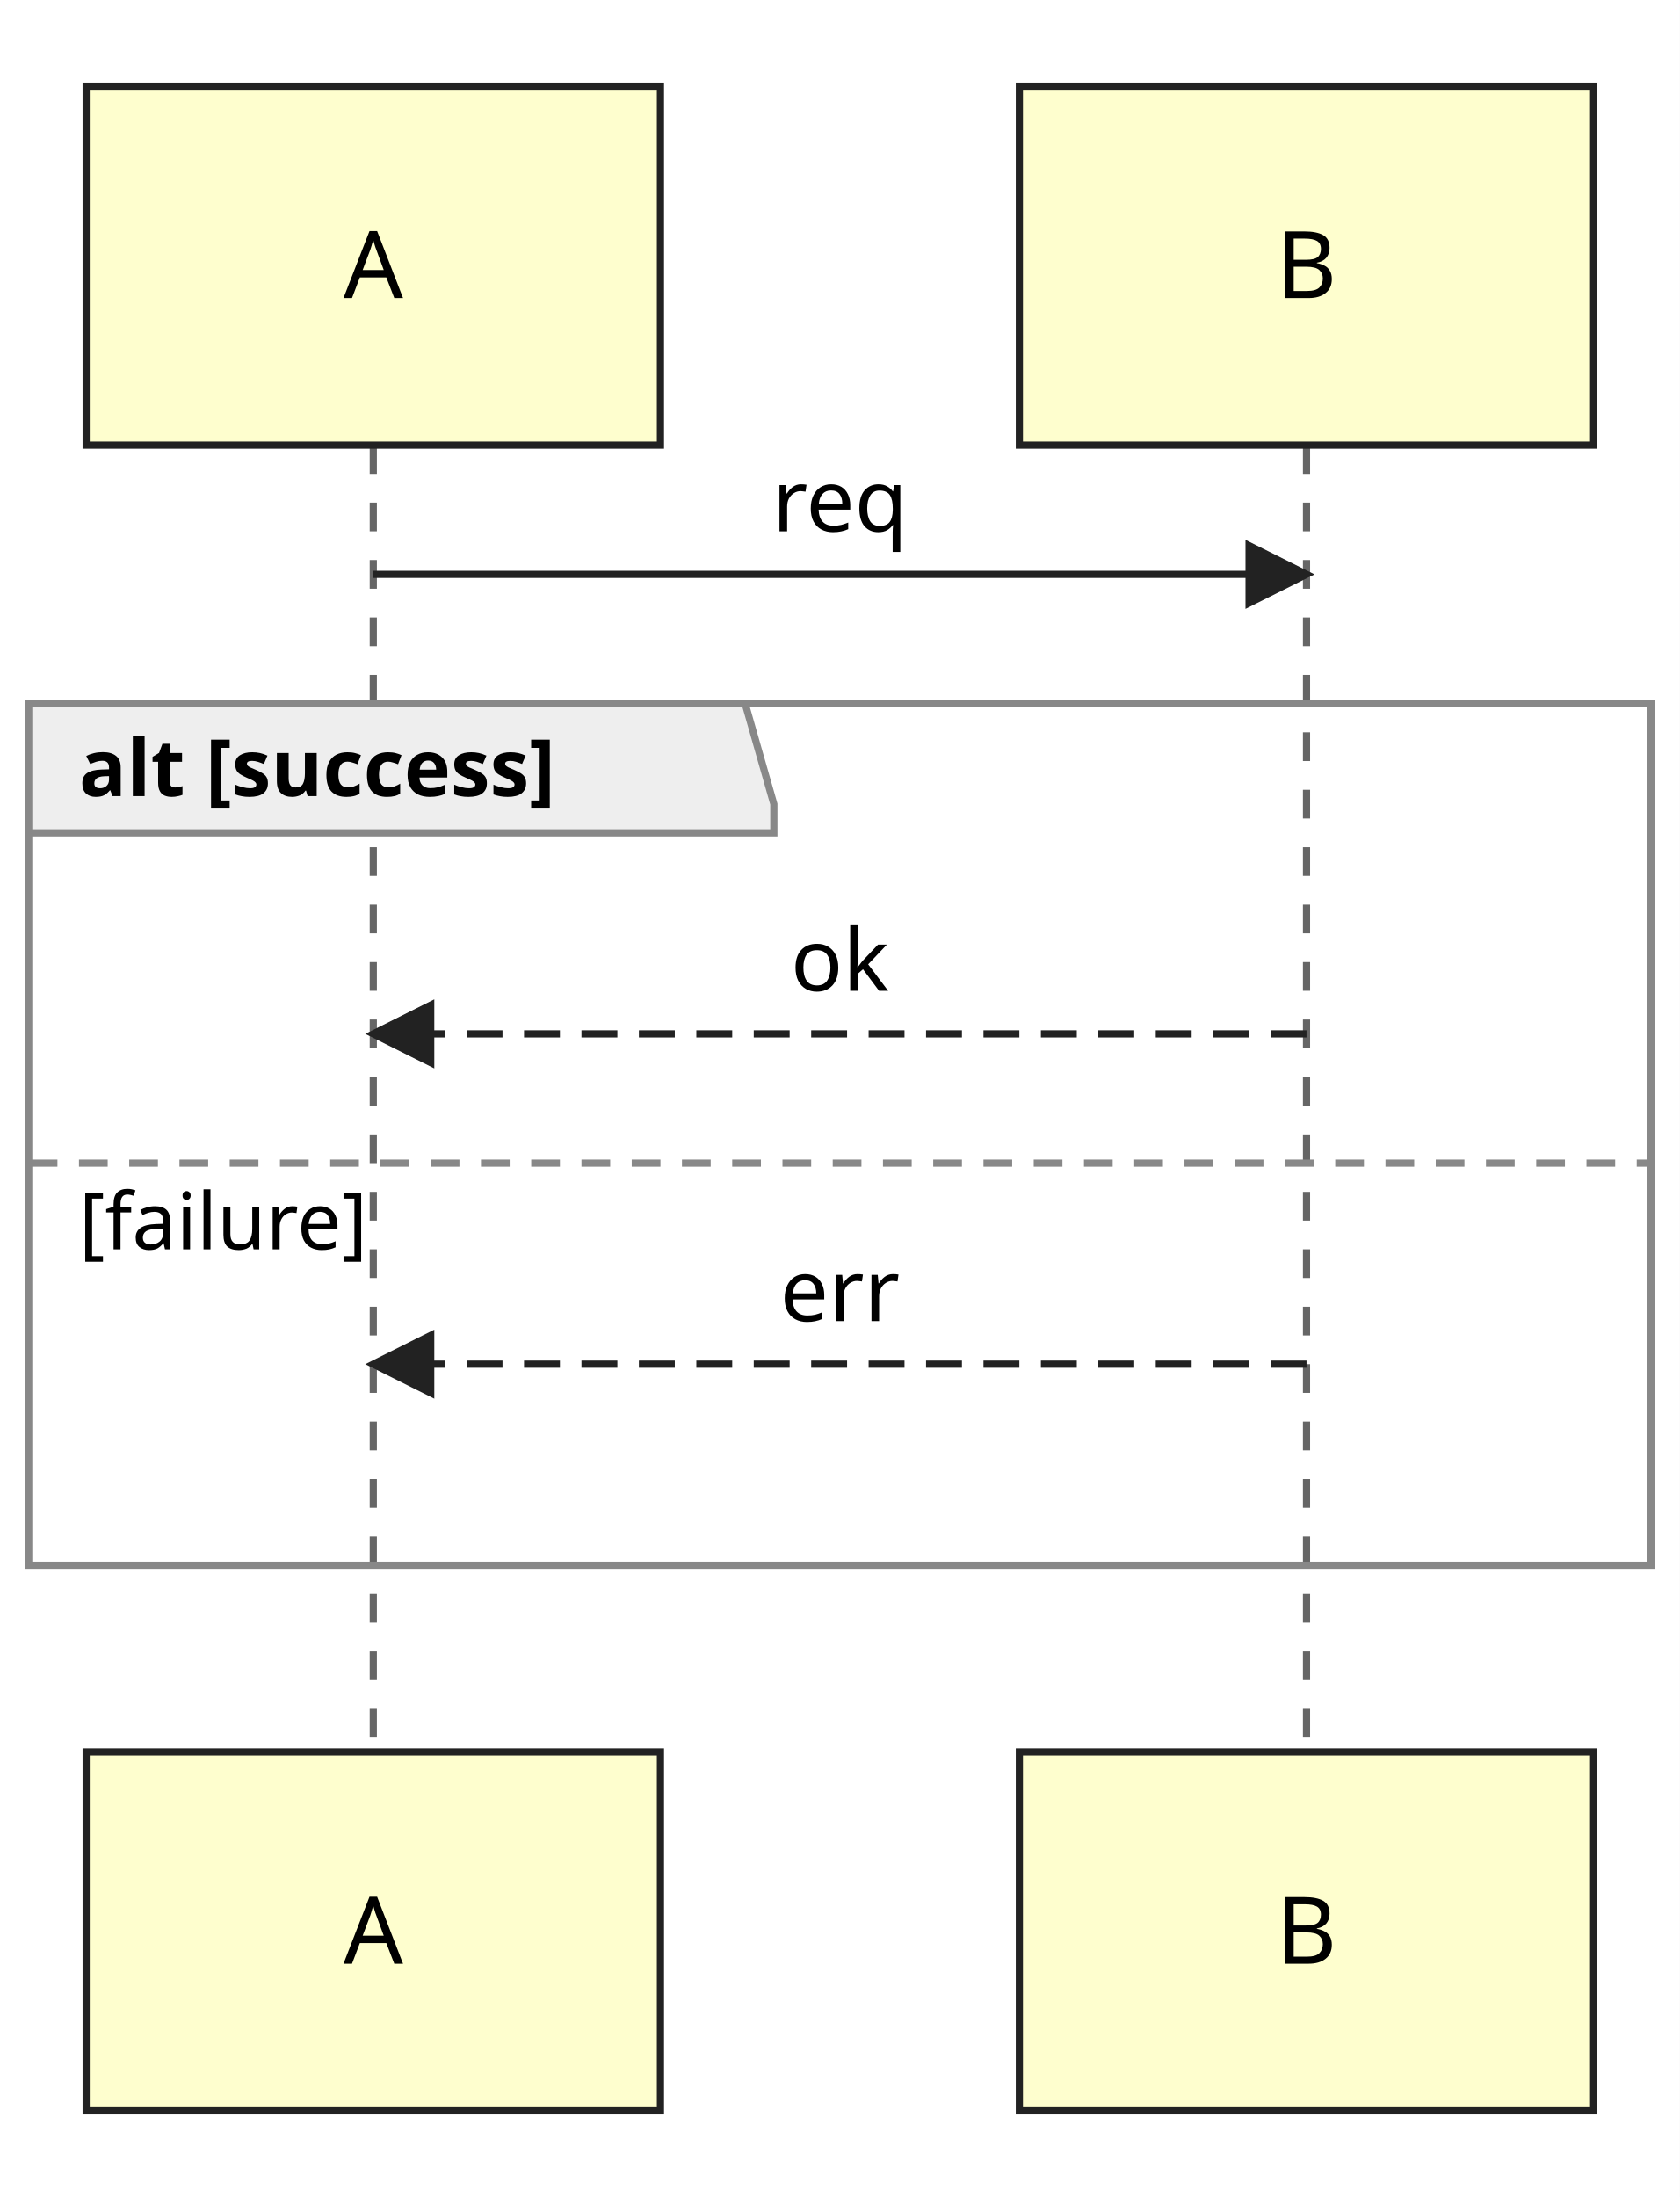
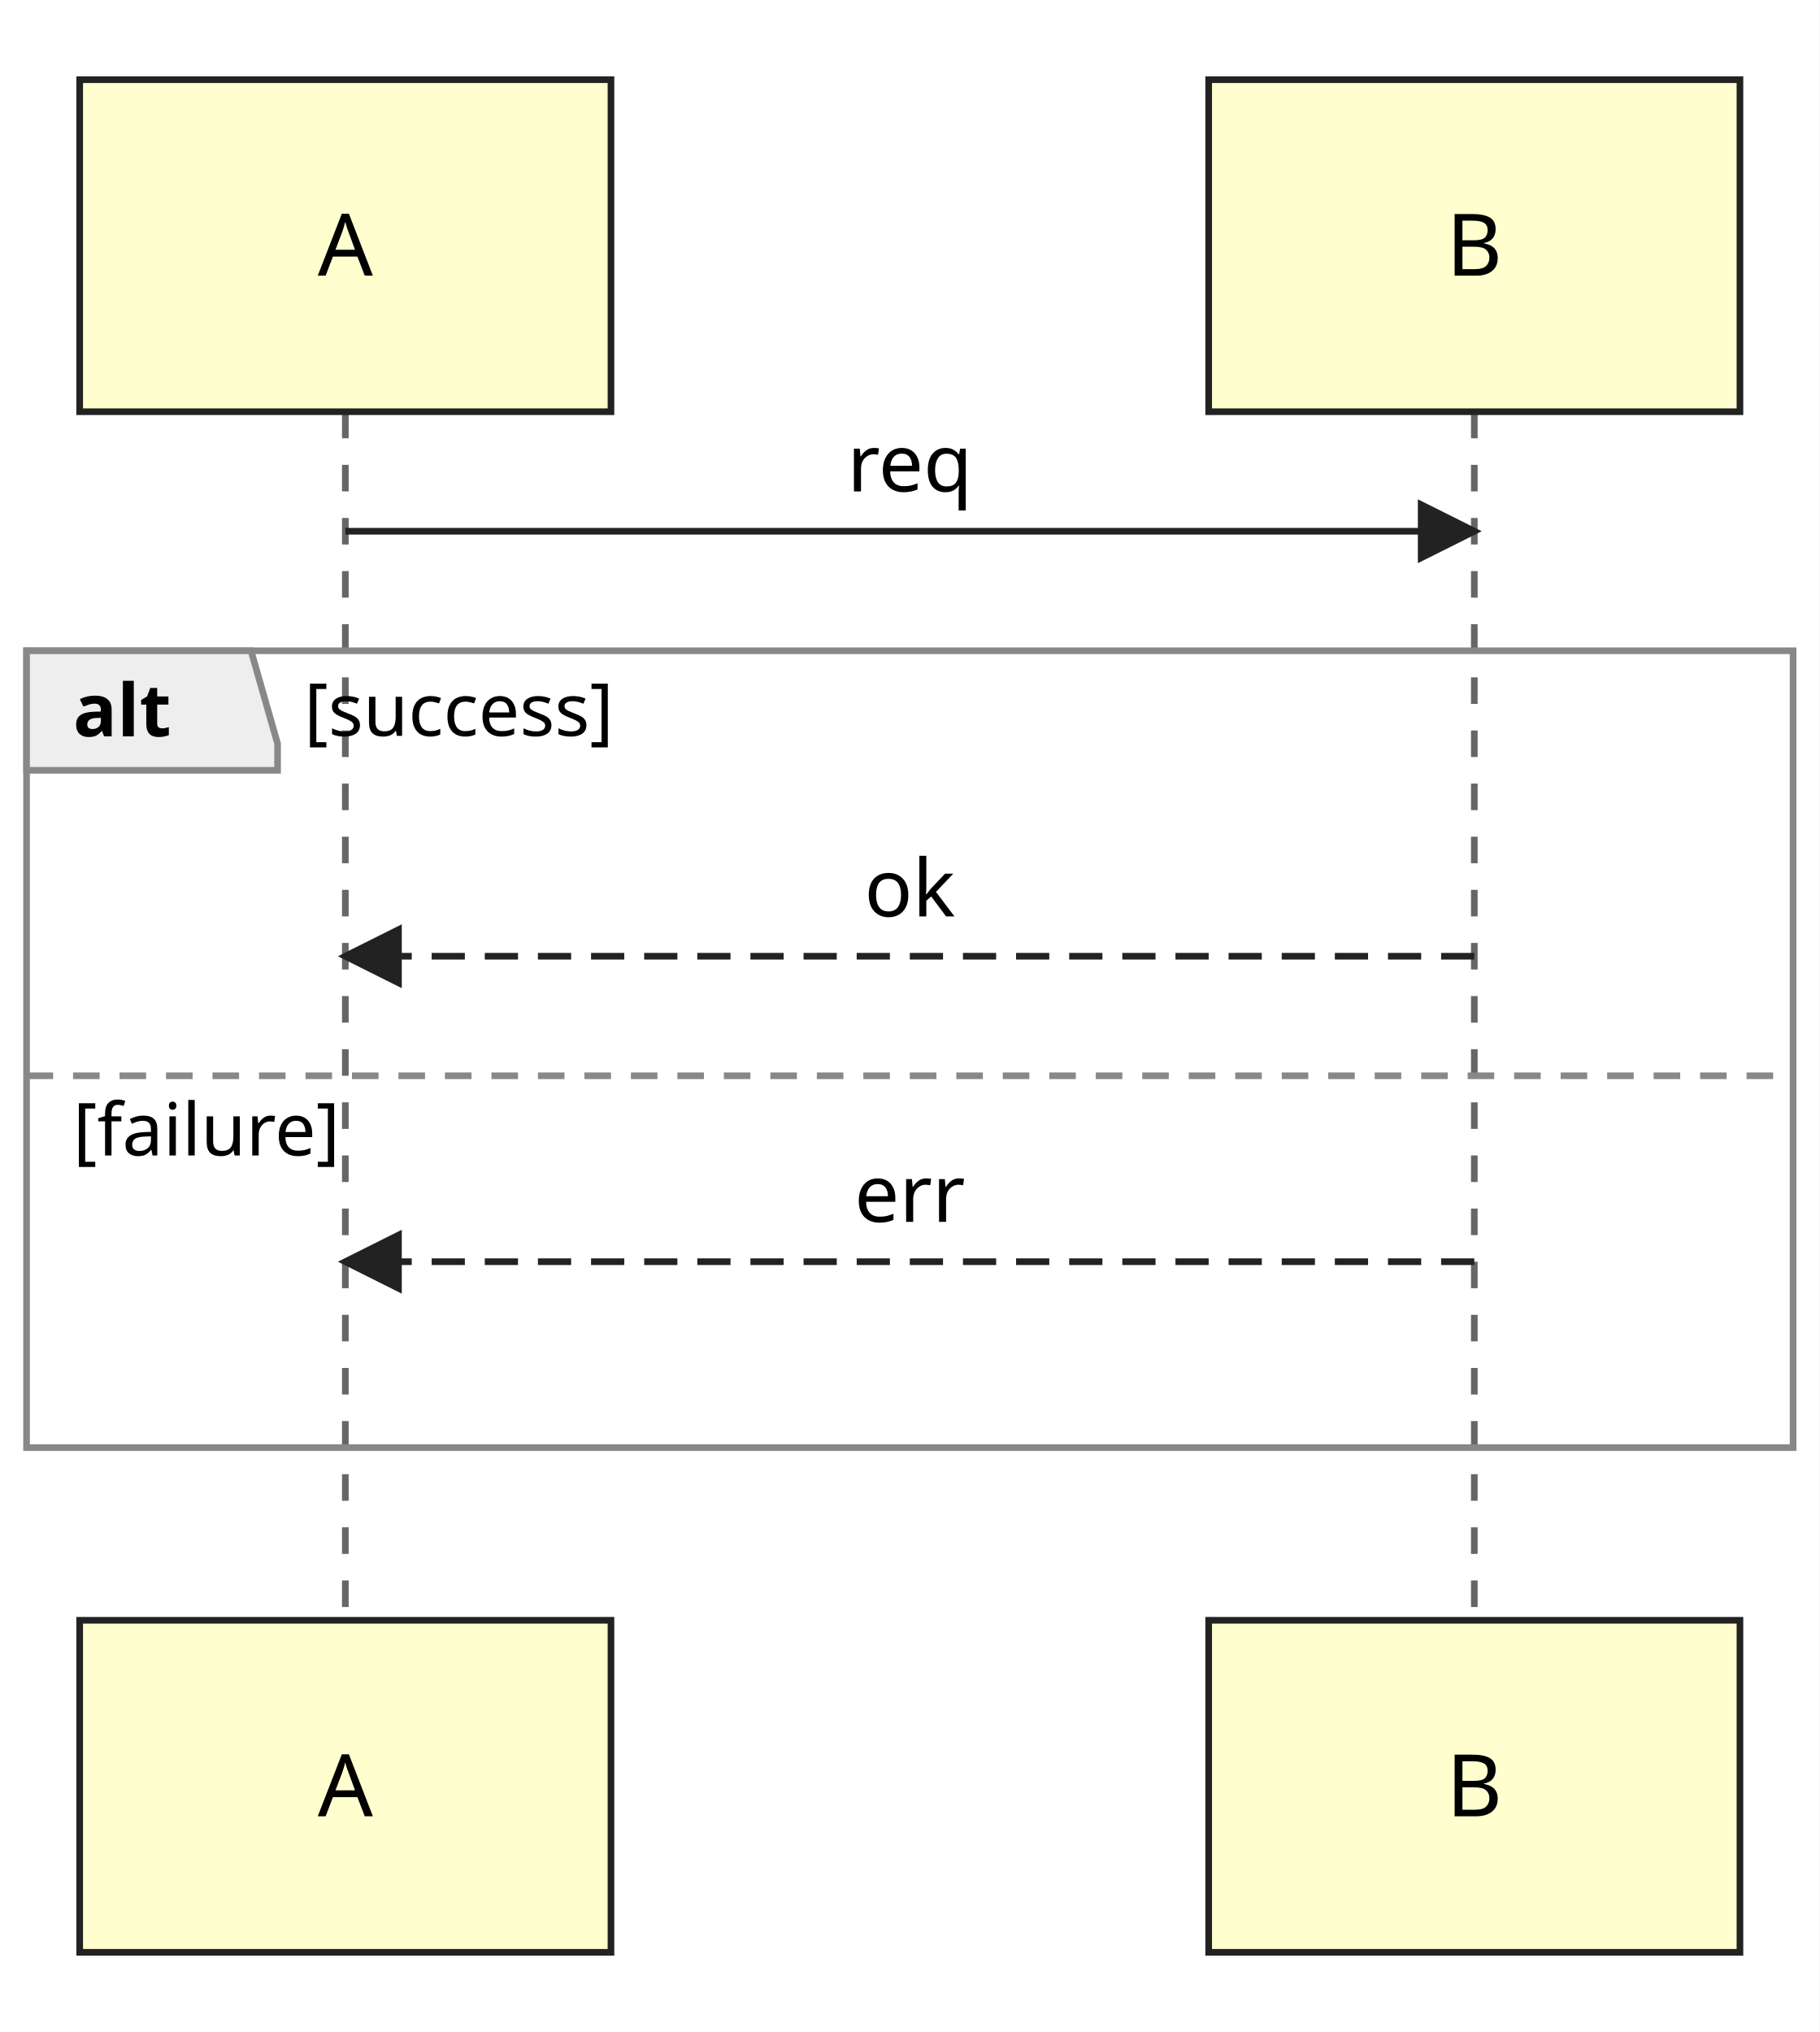
- <svg xmlns="http://www.w3.org/2000/svg" width="234" height="306" viewBox="0 0 234 306">
-   <rect x="0" y="0" width="234" height="306" fill="#fff" />
+ <svg xmlns="http://www.w3.org/2000/svg" width="274" height="306" viewBox="0 0 274 306">
+   <rect x="0" y="0" width="274" height="306" fill="#fff" />
  <line x1="52" y1="62" x2="52" y2="244" fill="none" stroke="#666" stroke-width="1" stroke-dasharray="4,4" />
-   <line x1="182" y1="62" x2="182" y2="244" fill="none" stroke="#666" stroke-width="1" stroke-dasharray="4,4" />
-   <line x1="52" y1="80" x2="182" y2="80" fill="none" stroke="#222" stroke-width="1" />
-   <polygon points="182,80 174,76 174,84" fill="#222" stroke="#222" stroke-width="1" />
-   <text x="117" y="74" text-anchor="middle" dominant-baseline="alphabetic" font-family="sans-serif" font-size="12" fill="#000">req</text>
-   <line x1="182" y1="144" x2="52" y2="144" fill="none" stroke="#222" stroke-width="1" stroke-dasharray="5,3" />
+   <line x1="222" y1="62" x2="222" y2="244" fill="none" stroke="#666" stroke-width="1" stroke-dasharray="4,4" />
+   <line x1="52" y1="80" x2="222" y2="80" fill="none" stroke="#222" stroke-width="1" />
+   <polygon points="222,80 214,76 214,84" fill="#222" stroke="#222" stroke-width="1" />
+   <text x="137" y="74" text-anchor="middle" dominant-baseline="alphabetic" font-family="sans-serif" font-size="12" fill="#000">req</text>
+   <line x1="222" y1="144" x2="52" y2="144" fill="none" stroke="#222" stroke-width="1" stroke-dasharray="5,3" />
  <polygon points="52,144 60,140 60,148" fill="#222" stroke="#222" stroke-width="1" />
-   <text x="117" y="138" text-anchor="middle" dominant-baseline="alphabetic" font-family="sans-serif" font-size="12" fill="#000">ok</text>
-   <line x1="182" y1="190" x2="52" y2="190" fill="none" stroke="#222" stroke-width="1" stroke-dasharray="5,3" />
+   <text x="137" y="138" text-anchor="middle" dominant-baseline="alphabetic" font-family="sans-serif" font-size="12" fill="#000">ok</text>
+   <line x1="222" y1="190" x2="52" y2="190" fill="none" stroke="#222" stroke-width="1" stroke-dasharray="5,3" />
  <polygon points="52,190 60,186 60,194" fill="#222" stroke="#222" stroke-width="1" />
-   <text x="117" y="184" text-anchor="middle" dominant-baseline="alphabetic" font-family="sans-serif" font-size="12" fill="#000">err</text>
-   <rect x="4" y="98" width="226" height="120" fill="none" stroke="#888" stroke-width="1" />
-   <polygon points="4,98 103.8,98 107.8,112 107.8,116 4,116" fill="#eeeeee" stroke="#888" stroke-width="1" />
-   <text x="11" y="107" text-anchor="start" dominant-baseline="middle" font-family="sans-serif" font-size="11" font-weight="bold" fill="#000">alt [success]</text>
-   <line x1="4" y1="162" x2="230" y2="162" fill="none" stroke="#888" stroke-width="1" stroke-dasharray="4,3" />
+   <text x="137" y="184" text-anchor="middle" dominant-baseline="alphabetic" font-family="sans-serif" font-size="12" fill="#000">err</text>
+   <rect x="4" y="98" width="266" height="120" fill="none" stroke="#888" stroke-width="1" />
+   <polygon points="4,98 37.8,98 41.8,112 41.8,116 4,116" fill="#eeeeee" stroke="#888" stroke-width="1" />
+   <text x="11" y="107" text-anchor="start" dominant-baseline="middle" font-family="sans-serif" font-size="11" font-weight="bold" fill="#000">alt</text>
+   <text x="45.8" y="107" text-anchor="start" dominant-baseline="middle" font-family="sans-serif" font-size="11" fill="#000">[success]</text>
+   <line x1="4" y1="162" x2="270" y2="162" fill="none" stroke="#888" stroke-width="1" stroke-dasharray="4,3" />
  <text x="11" y="174" text-anchor="start" dominant-baseline="alphabetic" font-family="sans-serif" font-size="11" fill="#000">[failure]</text>
  <rect x="12" y="12" width="80" height="50" fill="#fefece" stroke="#222" stroke-width="1" />
  <text x="52" y="37" text-anchor="middle" dominant-baseline="middle" font-family="sans-serif" font-size="13" fill="#000">A</text>
  <rect x="12" y="244" width="80" height="50" fill="#fefece" stroke="#222" stroke-width="1" />
  <text x="52" y="269" text-anchor="middle" dominant-baseline="middle" font-family="sans-serif" font-size="13" fill="#000">A</text>
-   <rect x="142" y="12" width="80" height="50" fill="#fefece" stroke="#222" stroke-width="1" />
-   <text x="182" y="37" text-anchor="middle" dominant-baseline="middle" font-family="sans-serif" font-size="13" fill="#000">B</text>
-   <rect x="142" y="244" width="80" height="50" fill="#fefece" stroke="#222" stroke-width="1" />
-   <text x="182" y="269" text-anchor="middle" dominant-baseline="middle" font-family="sans-serif" font-size="13" fill="#000">B</text>
+   <rect x="182" y="12" width="80" height="50" fill="#fefece" stroke="#222" stroke-width="1" />
+   <text x="222" y="37" text-anchor="middle" dominant-baseline="middle" font-family="sans-serif" font-size="13" fill="#000">B</text>
+   <rect x="182" y="244" width="80" height="50" fill="#fefece" stroke="#222" stroke-width="1" />
+   <text x="222" y="269" text-anchor="middle" dominant-baseline="middle" font-family="sans-serif" font-size="13" fill="#000">B</text>
</svg>
